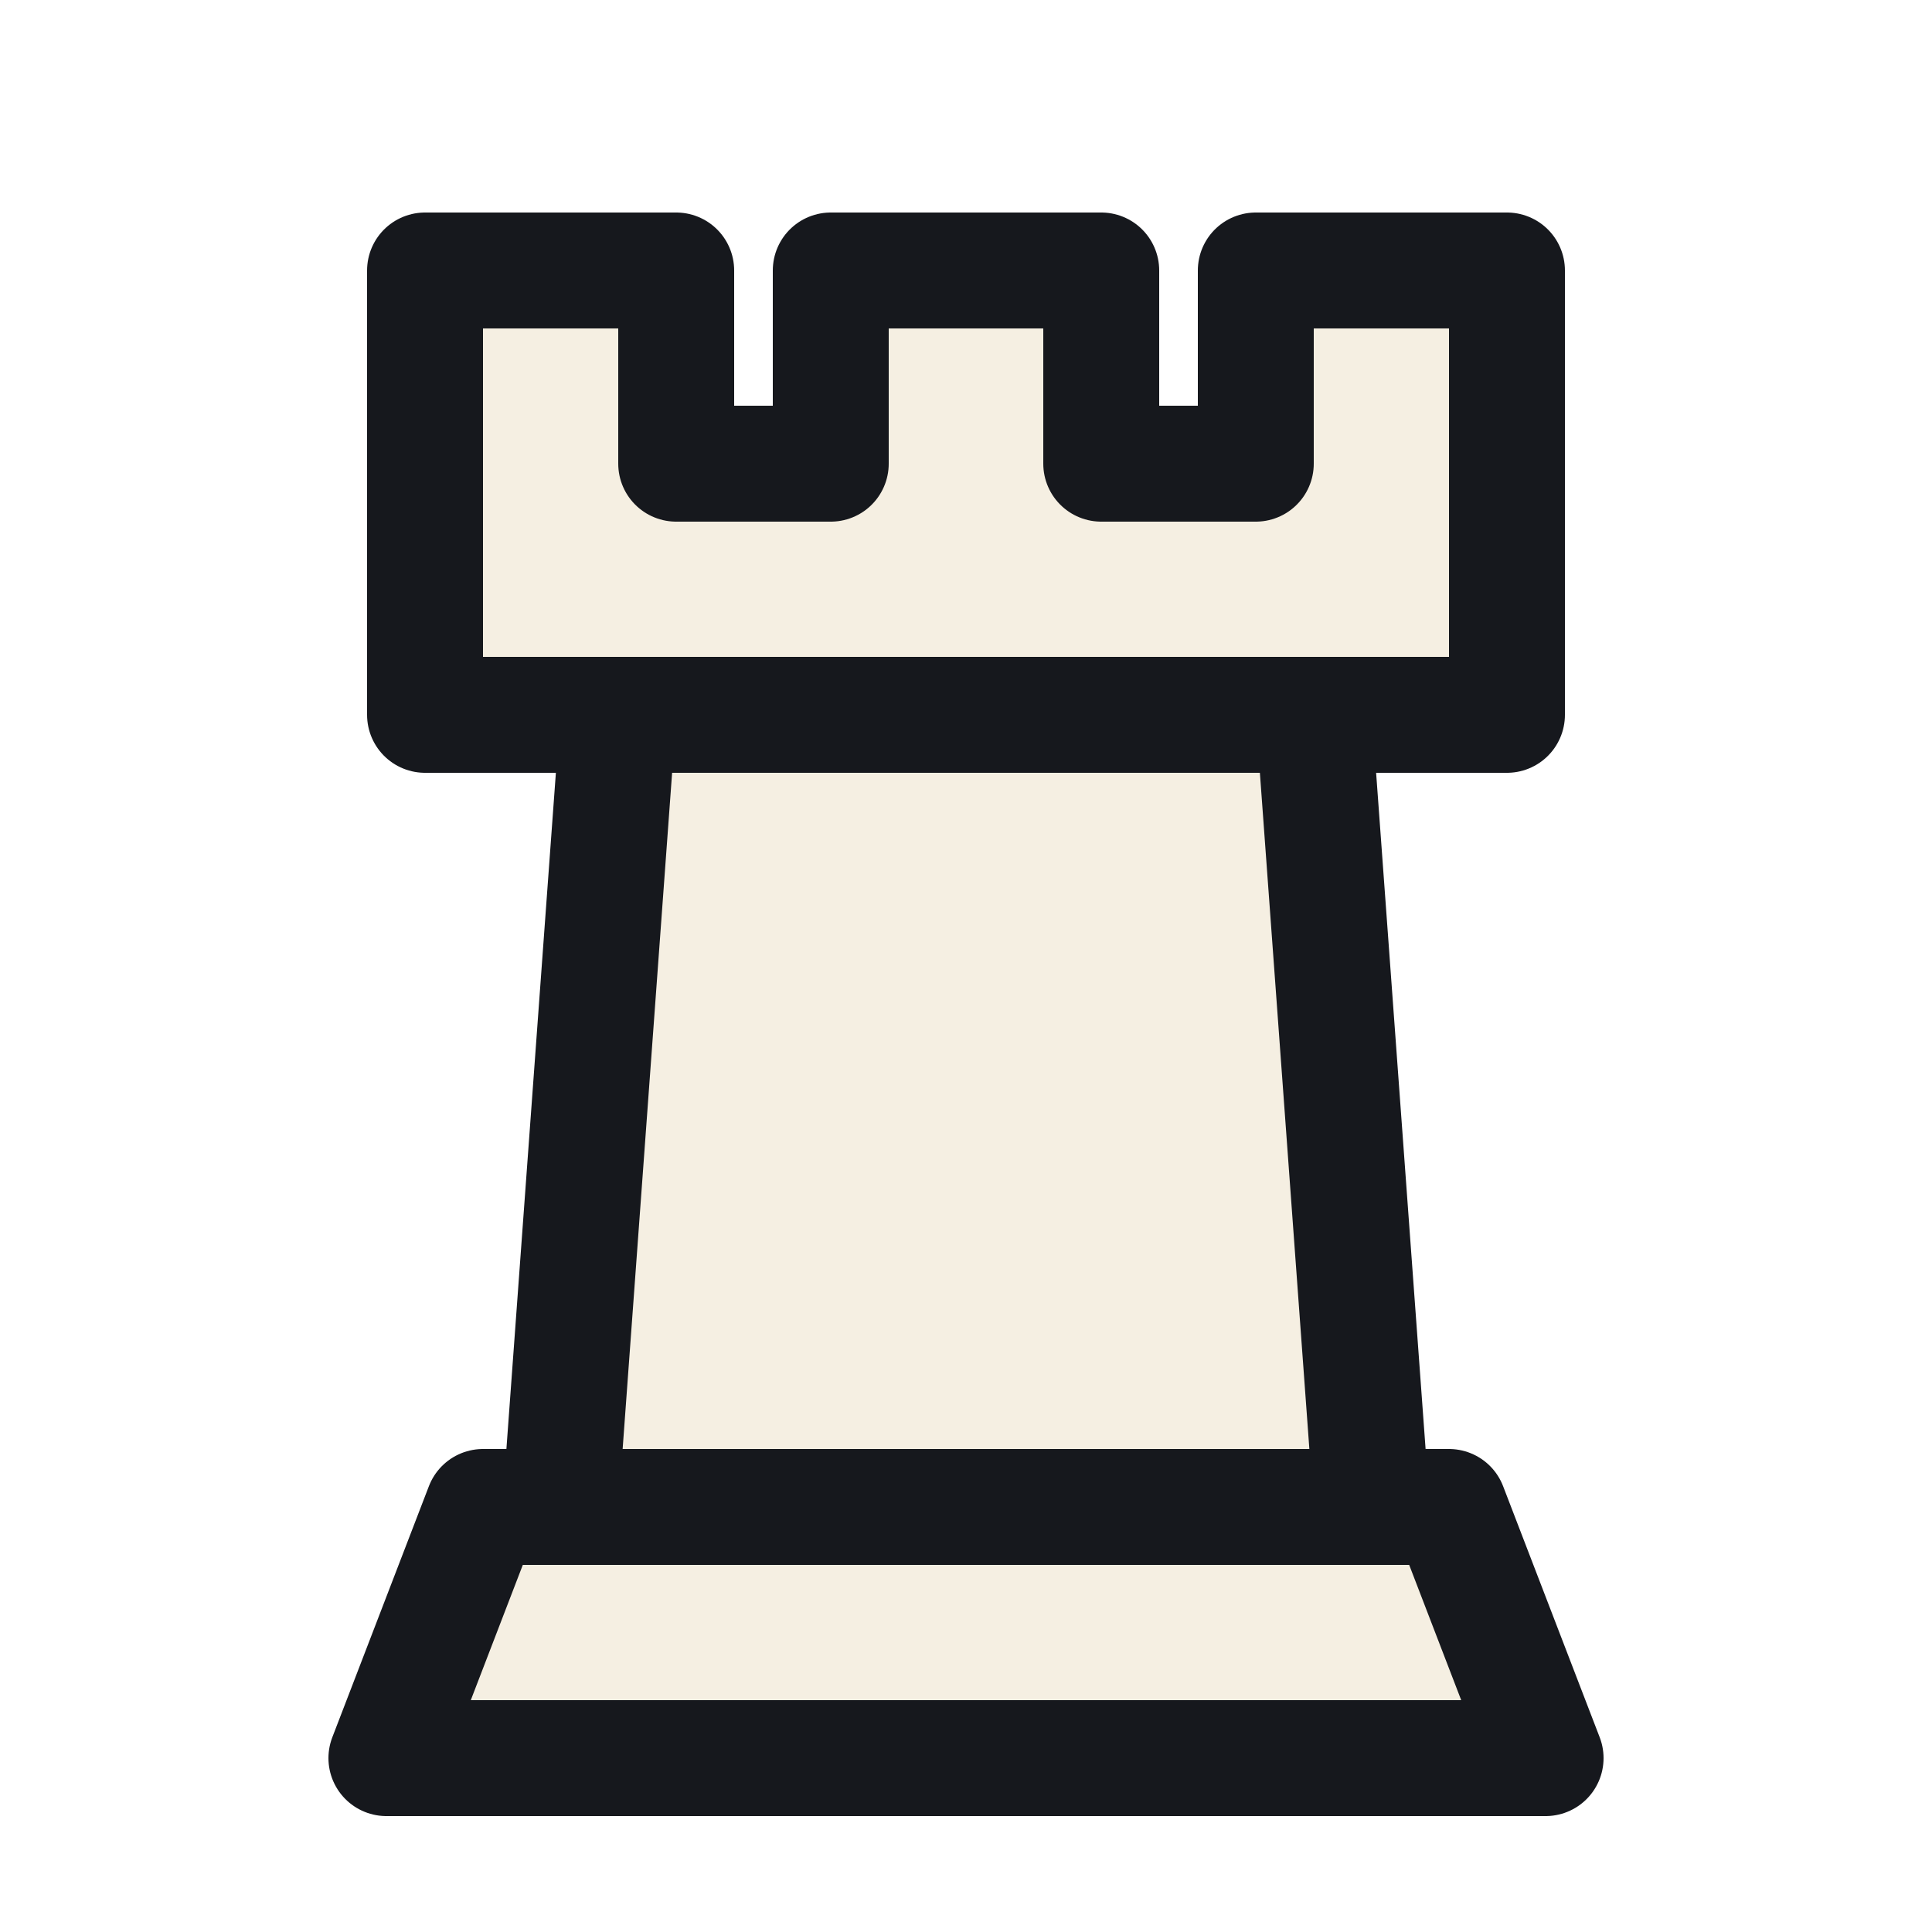
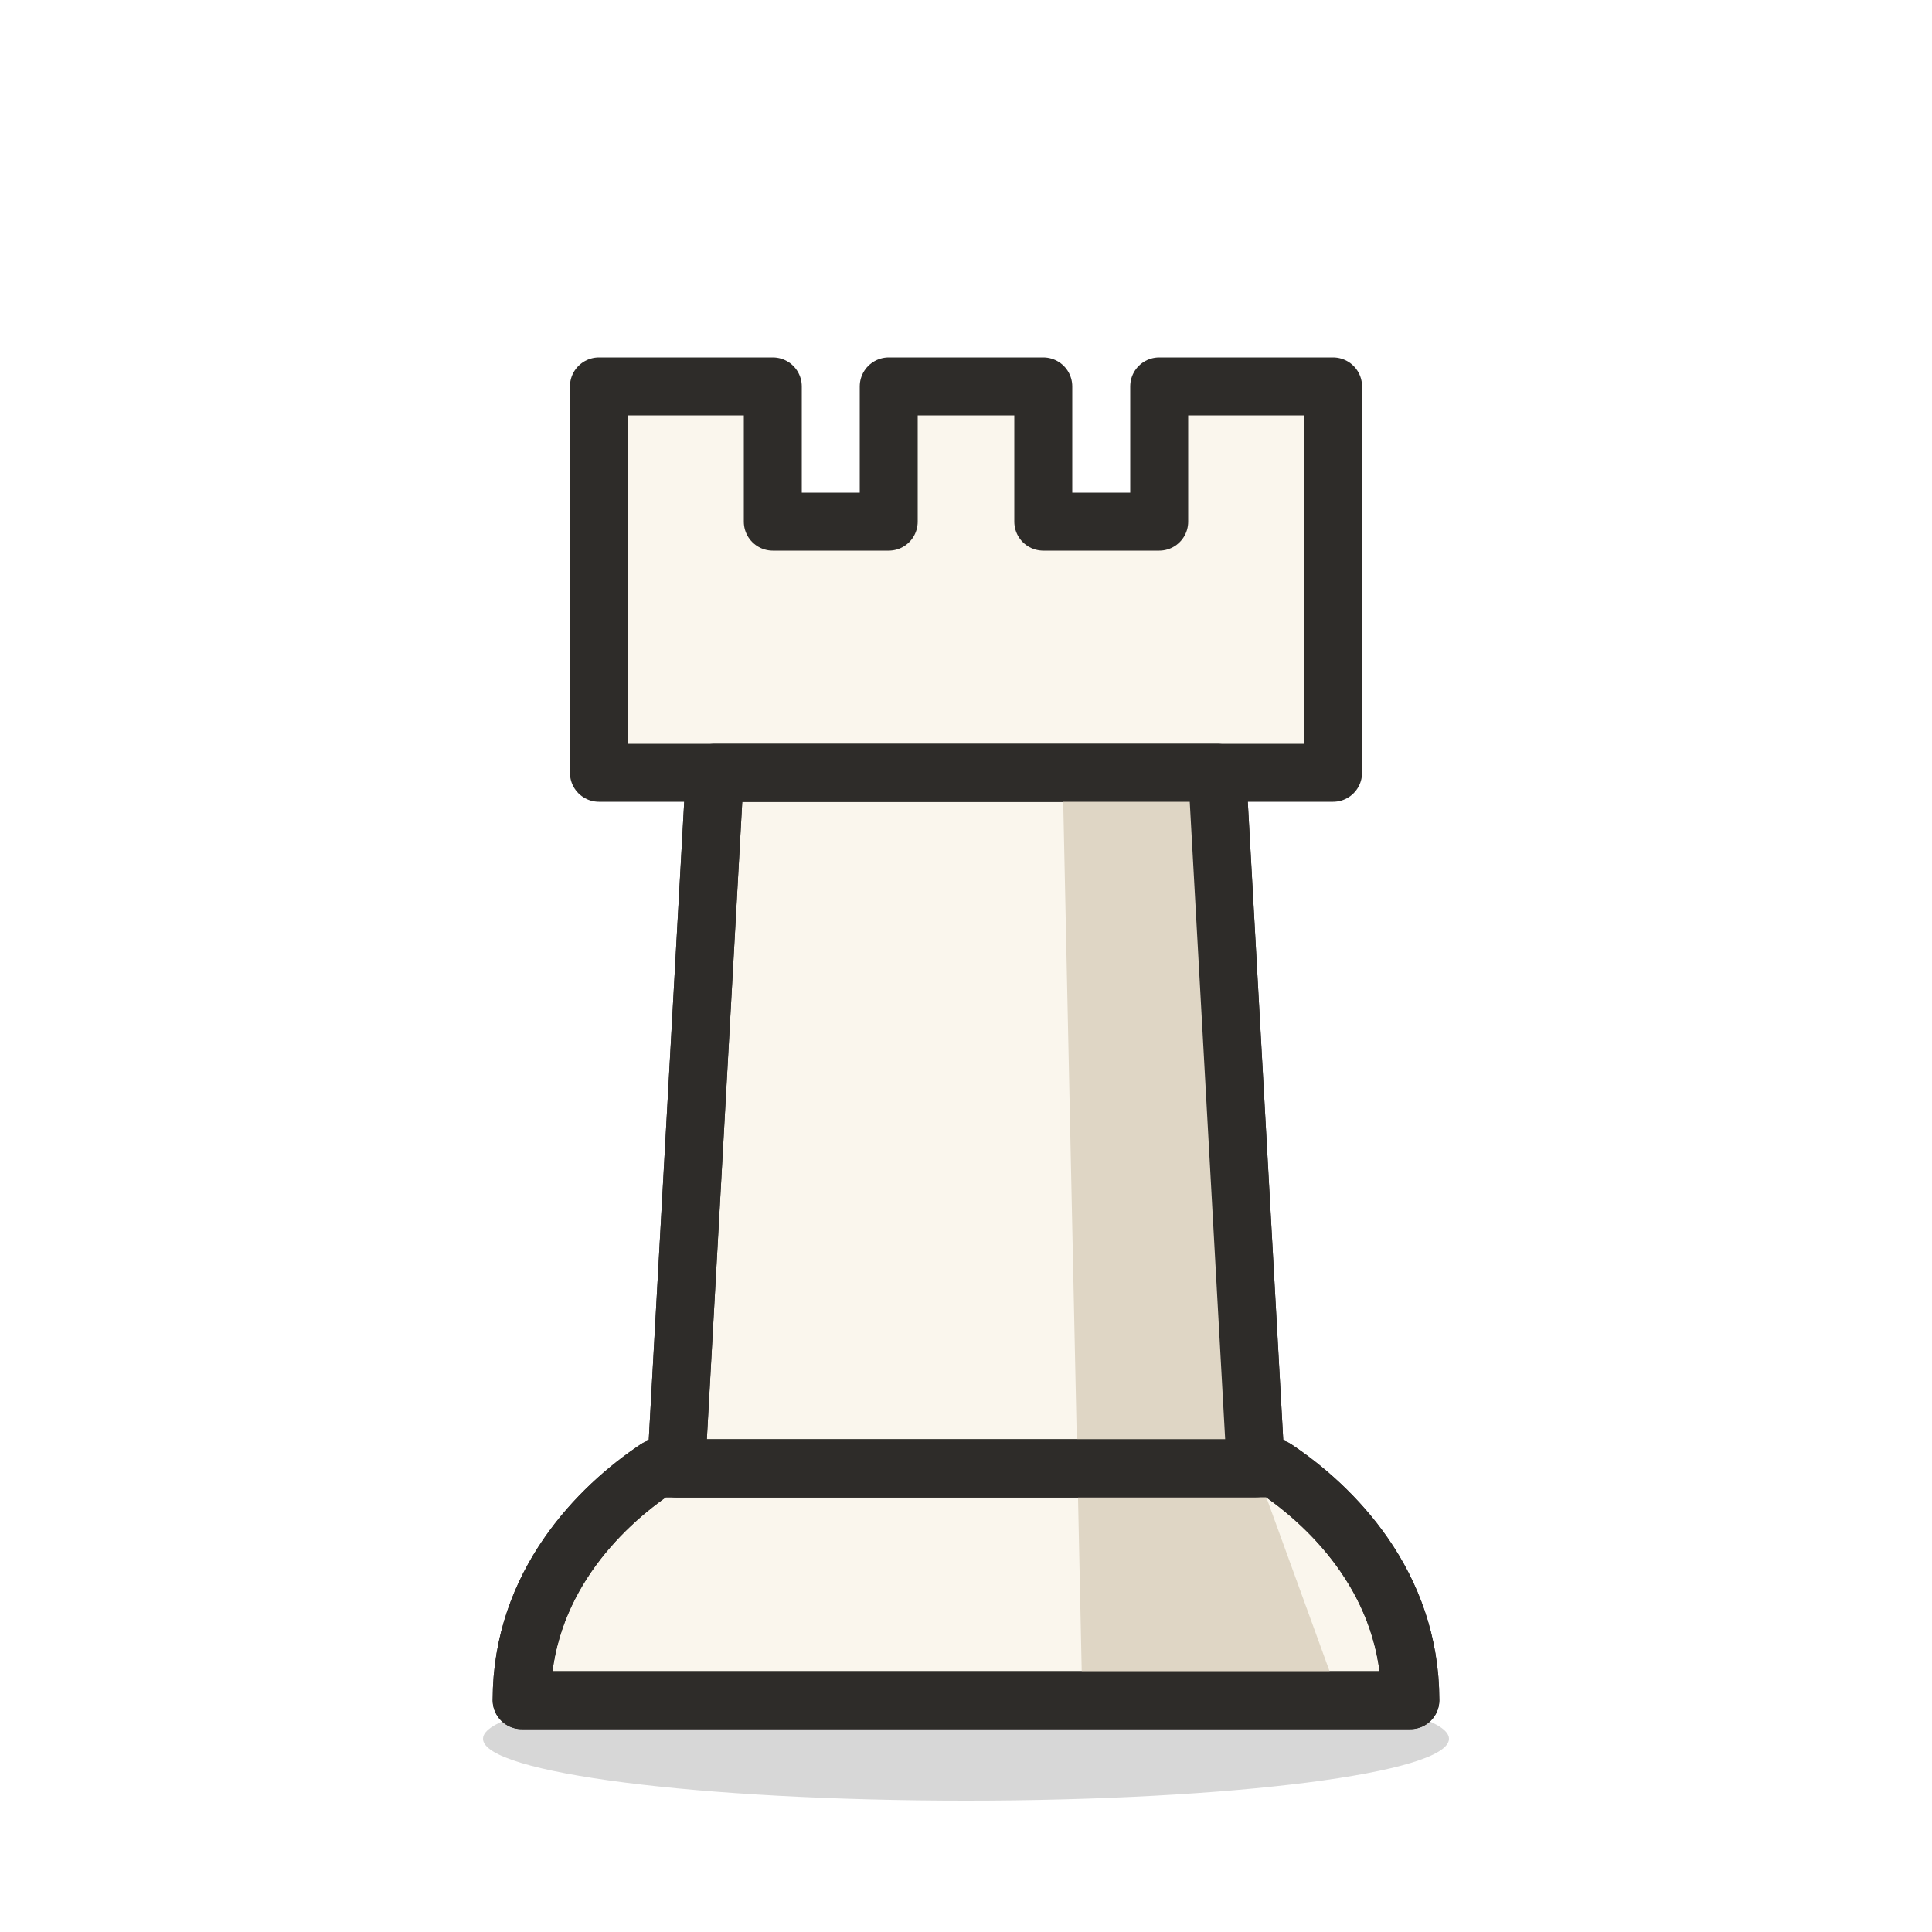
<svg xmlns="http://www.w3.org/2000/svg" viewBox="0 0 100 100">
-   <g fill="#f5efe2" stroke="#16181d" stroke-width="6" stroke-linejoin="round" stroke-linecap="round">
-     <path d="M 20 91 L 80 91 L 75 78 L 25 78 Z" />
-     <path d="M 29 78 L 32 37 L 68 37 L 71 78 Z" />
-     <path d="M 22 37 L 22 14 L 35 14 L 35 24 L 43 24 L 43 14 L 57 14 L 57 24 L 65 24 L 65 14 L 78 14 L 78 37 Z" />
+   <ellipse cx="50" cy="90" rx="25" ry="3.2" fill="rgb(0 0 0 / 0.16)" />
+   <g stroke="#2e2c29" stroke-width="3" stroke-linejoin="round" stroke-linecap="round">
+     <path d="M 27 88 C 27 82, 31 78, 34 76 L 66 76 C 69 78, 73 82, 73 88 Z" fill="#faf6ed" />
+     <path d="M 35 76 L 37 40 L 63 40 L 65 76 Z" fill="#faf6ed" />
+     <path d="M 31 40 L 31 20 L 40 20 L 40 27 L 46 27 L 46 20 L 54 20 L 54 27 L 60 27 L 60 20 L 69 20 L 69 40 Z" fill="#faf6ed" />
+     <path d="M 55 40 L 63 40 L 65 76 L 69 87 L 56 87 Z" fill="#dfd6c5" stroke="none" />
+     <path d="M 27 88 C 27 82, 31 78, 34 76 L 66 76 C 69 78, 73 82, 73 88 Z" fill="none" />
+     <path d="M 35 76 L 37 40 L 63 40 L 65 76 Z" fill="none" />
  </g>
-   <line x1="27" y1="78" x2="73" y2="78" stroke="#16181d" stroke-width="4" stroke-linecap="round" />
-   <line x1="29" y1="37" x2="71" y2="37" stroke="#16181d" stroke-width="4" stroke-linecap="round" />
+   <line x1="35" y1="76" x2="65" y2="76" stroke="#2e2c29" stroke-width="2.2" stroke-linecap="round" />
+   <line x1="36" y1="40" x2="64" y2="40" stroke="#2e2c29" stroke-width="2.2" stroke-linecap="round" />
</svg>
